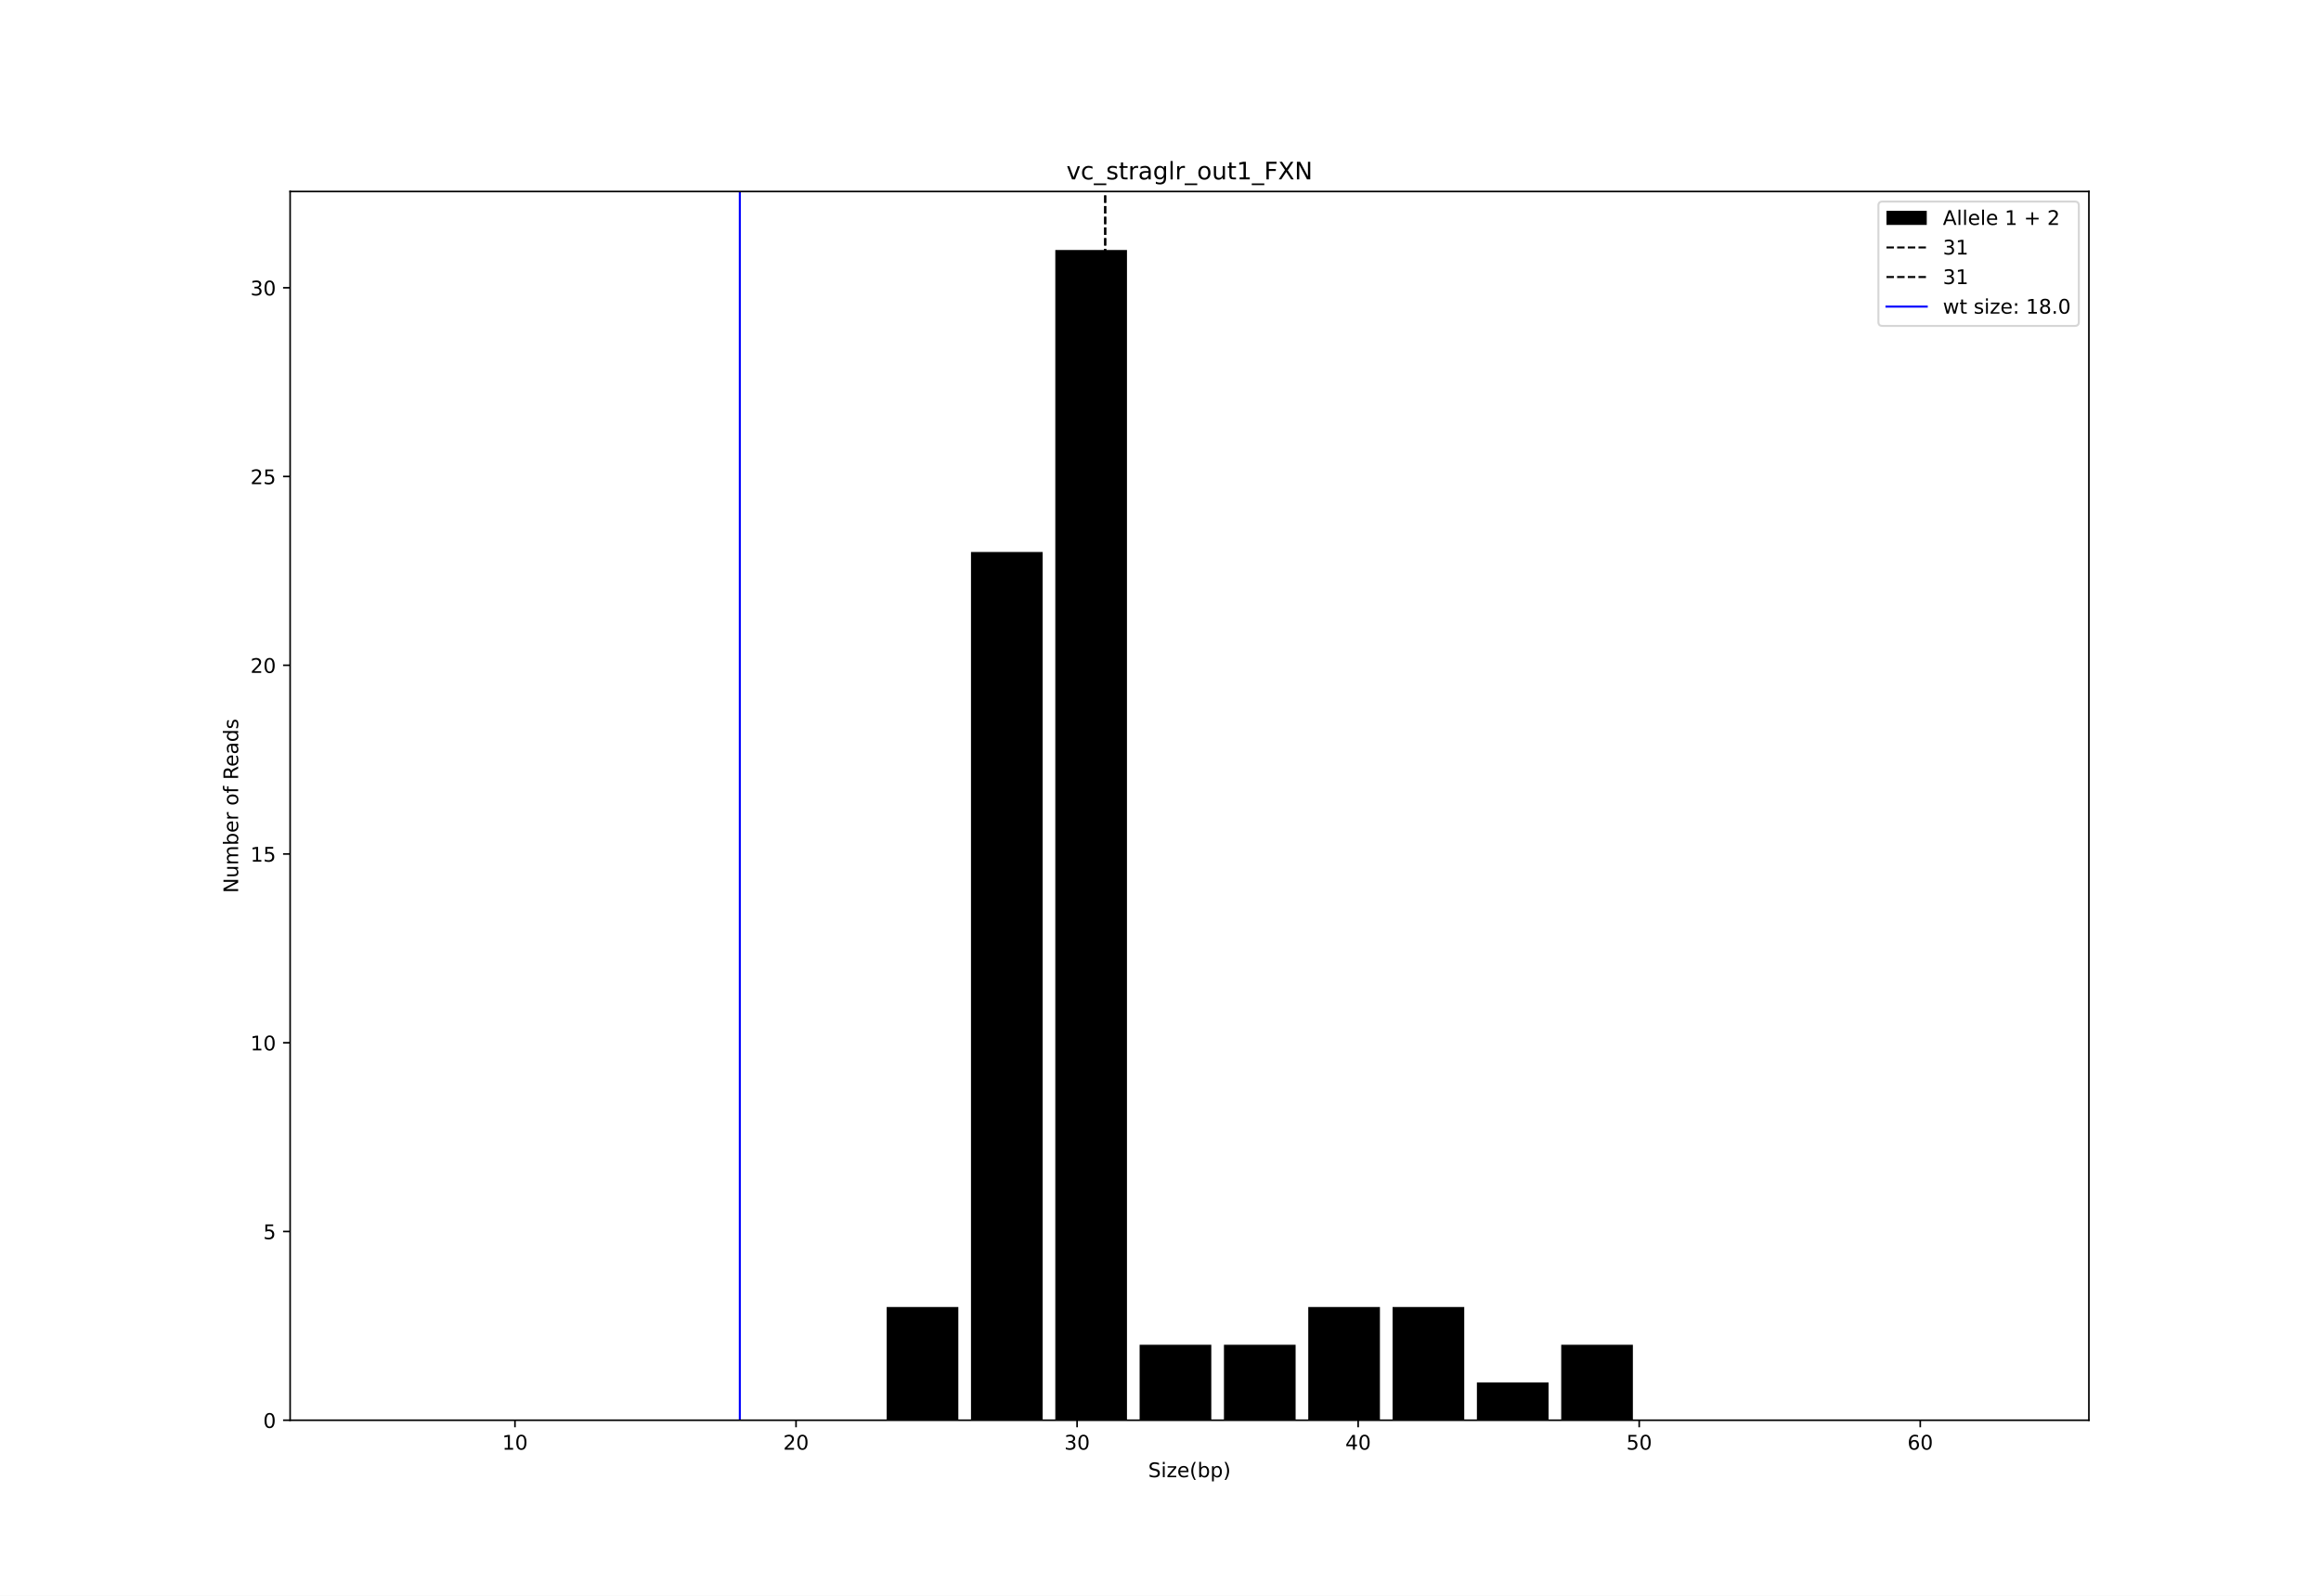
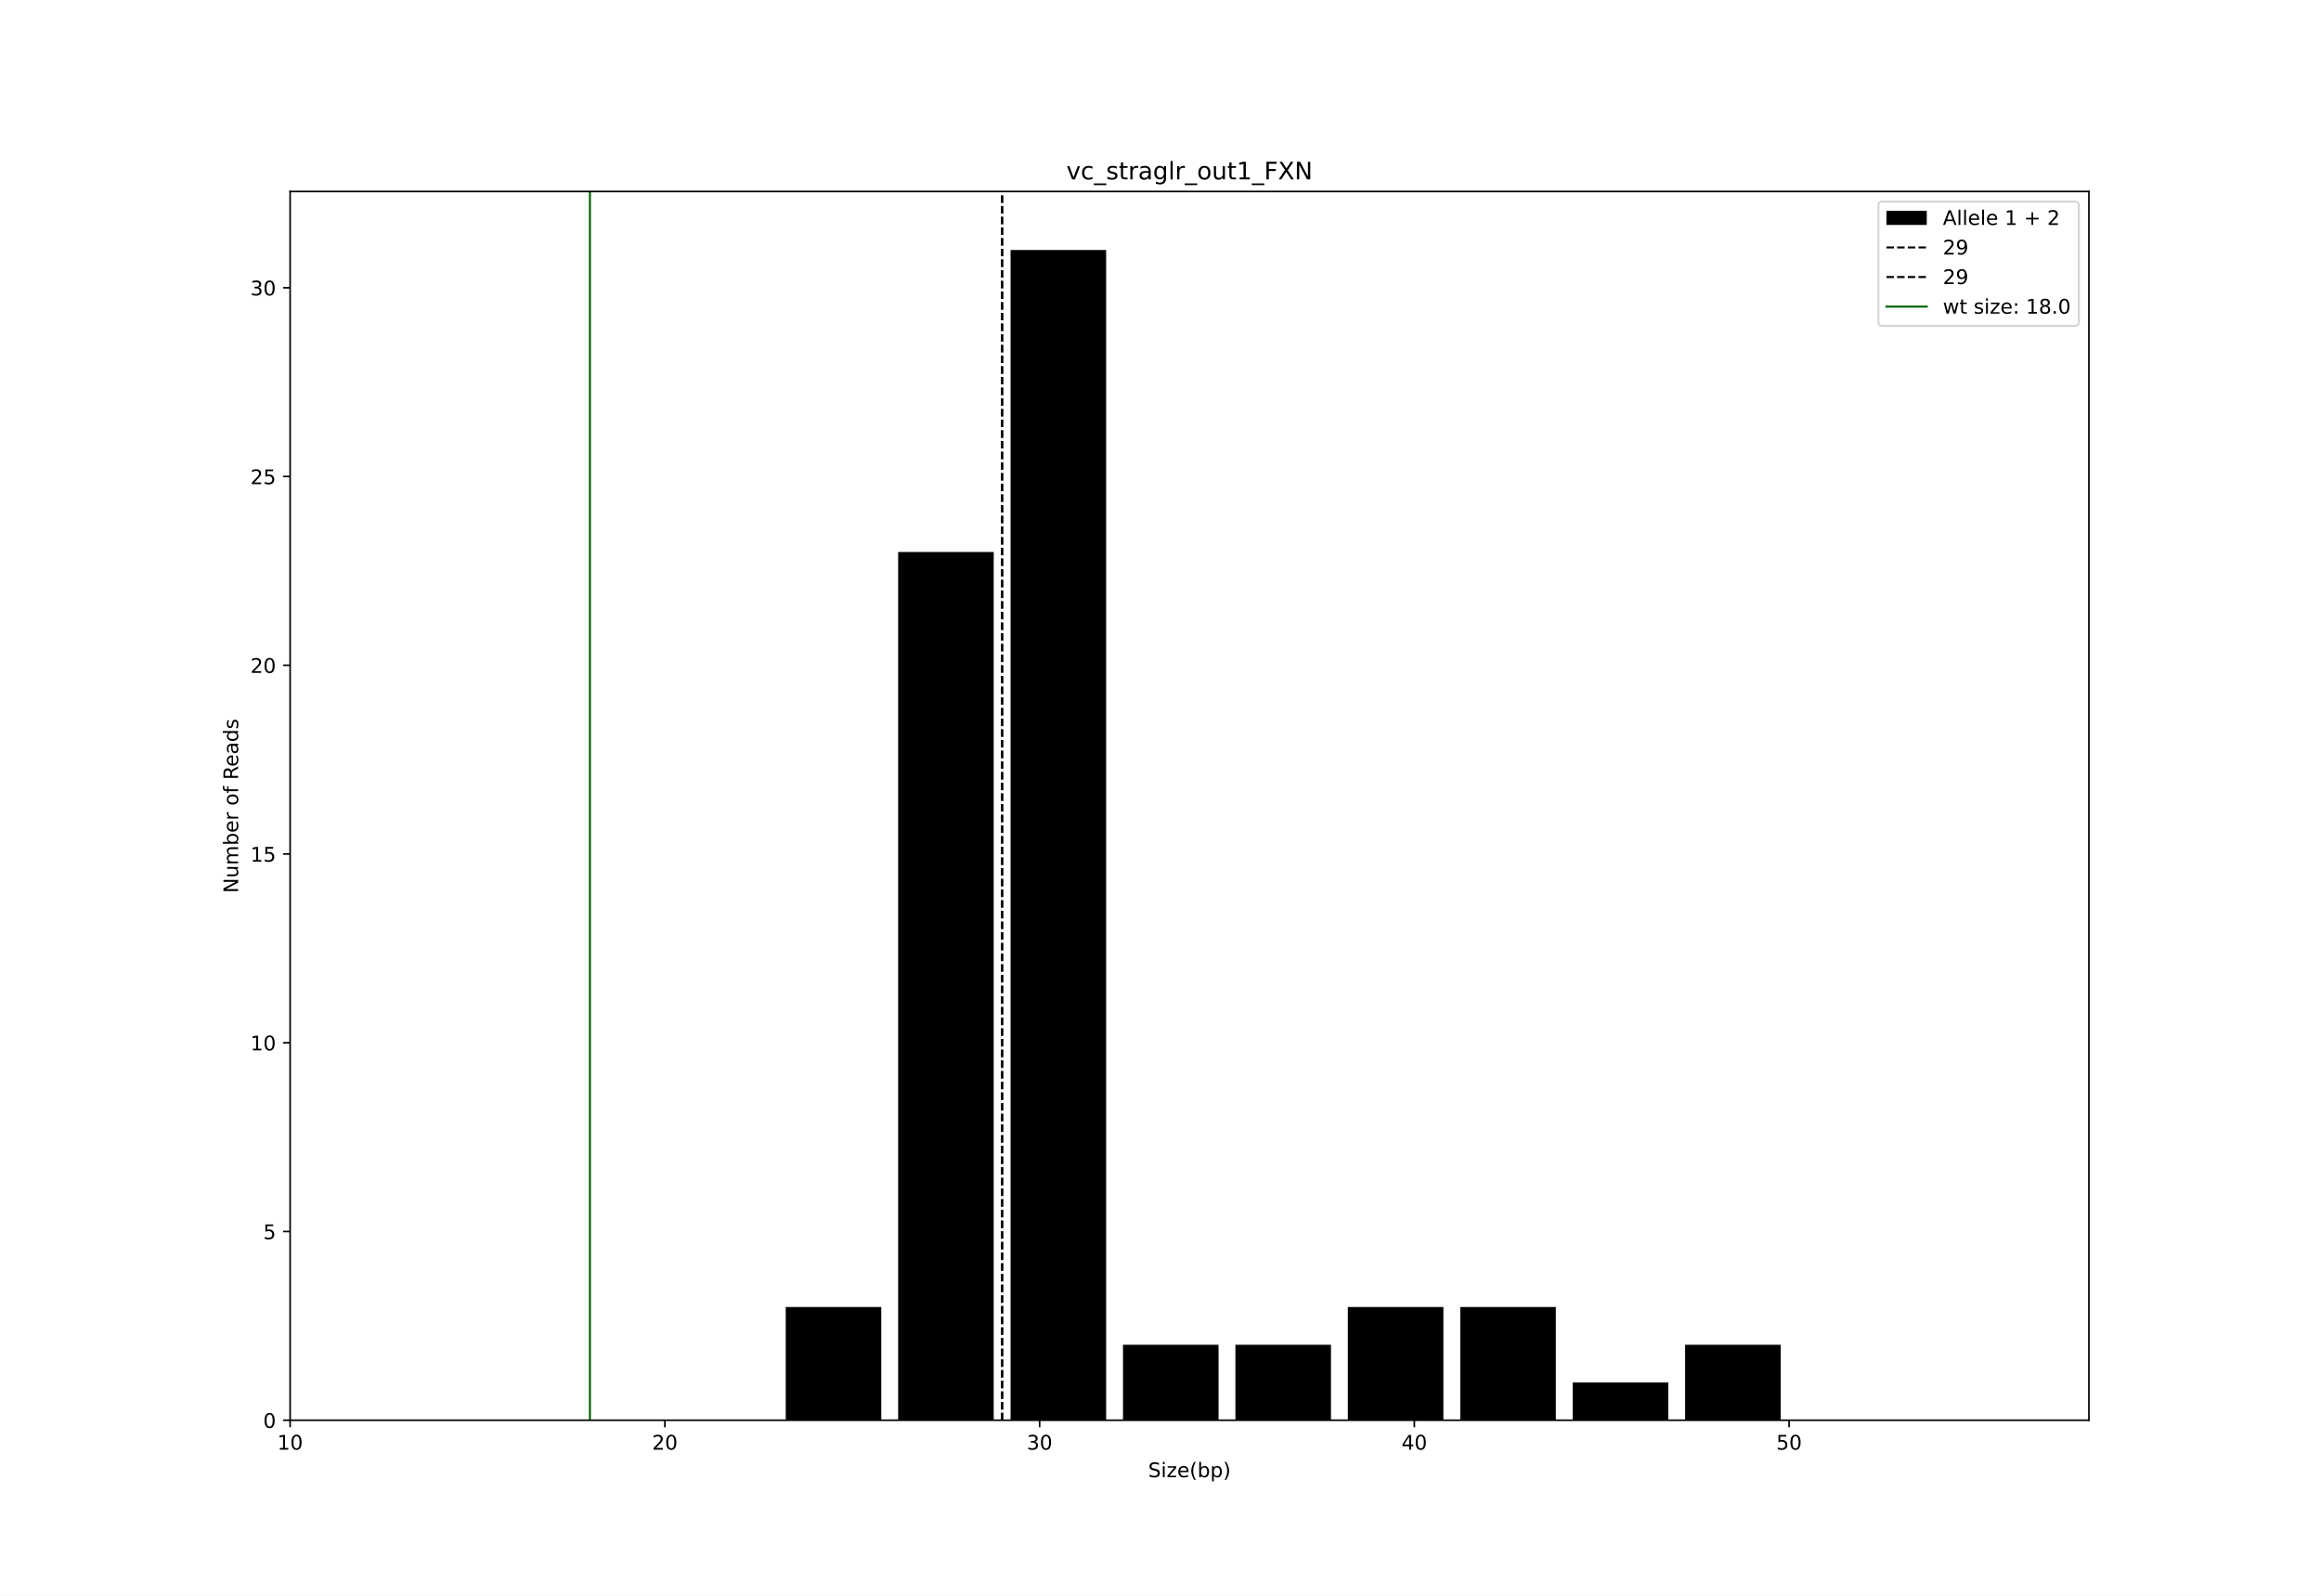
<svg xmlns="http://www.w3.org/2000/svg" xmlns:xlink="http://www.w3.org/1999/xlink" width="1152pt" height="792pt" viewBox="0 0 1152 792" version="1.1">
  <defs>
    <style type="text/css">*{stroke-linejoin: round; stroke-linecap: butt}</style>
  </defs>
  <g id="figure_1">
    <g id="patch_1">
      <path d="M 0 792  L 1152 792  L 1152 0  L 0 0  z " style="fill: #ffffff" />
    </g>
    <g id="axes_1">
      <g id="patch_2">
        <path d="M 144 704.88  L 1036.8 704.88  L 1036.8 95.04  L 144 95.04  z " style="fill: #ffffff" />
      </g>
      <g id="patch_3">
-         <path d="M 440.089 704.88  L 475.661 704.88  L 475.661 648.674  L 440.089 648.674  z " clip-path="url(#pb9dddc57d3)" />
+         <path d="M 389.985 704.88  L 437.415 704.88  L 437.415 648.674  L 389.985 648.674  z " clip-path="url(#pb9dddc57d3)" />
      </g>
      <g id="patch_4">
-         <path d="M 481.939 704.88  L 517.511 704.88  L 517.511 273.964  L 481.939 273.964  z " clip-path="url(#pb9dddc57d3)" />
+         <path d="M 445.785 704.88  L 493.215 704.88  L 493.215 273.964  L 445.785 273.964  z " clip-path="url(#pb9dddc57d3)" />
      </g>
      <g id="patch_5">
-         <path d="M 523.789 704.88  L 559.361 704.88  L 559.361 124.08  L 523.789 124.08  z " clip-path="url(#pb9dddc57d3)" />
+         <path d="M 501.585 704.88  L 549.015 704.88  L 549.015 124.08  L 501.585 124.08  z " clip-path="url(#pb9dddc57d3)" />
      </g>
      <g id="patch_6">
-         <path d="M 565.639 704.88  L 601.211 704.88  L 601.211 667.409  L 565.639 667.409  z " clip-path="url(#pb9dddc57d3)" />
+         <path d="M 557.385 704.88  L 604.815 704.88  L 604.815 667.409  L 557.385 667.409  z " clip-path="url(#pb9dddc57d3)" />
      </g>
      <g id="patch_7">
-         <path d="M 607.489 704.88  L 643.061 704.88  L 643.061 667.409  L 607.489 667.409  z " clip-path="url(#pb9dddc57d3)" />
+         <path d="M 613.185 704.88  L 660.615 704.88  L 660.615 667.409  L 613.185 667.409  z " clip-path="url(#pb9dddc57d3)" />
      </g>
      <g id="patch_8">
-         <path d="M 649.339 704.88  L 684.911 704.88  L 684.911 648.674  L 649.339 648.674  z " clip-path="url(#pb9dddc57d3)" />
+         <path d="M 668.985 704.88  L 716.415 704.88  L 716.415 648.674  L 668.985 648.674  z " clip-path="url(#pb9dddc57d3)" />
      </g>
      <g id="patch_9">
-         <path d="M 691.189 704.88  L 726.761 704.88  L 726.761 648.674  L 691.189 648.674  z " clip-path="url(#pb9dddc57d3)" />
+         <path d="M 724.785 704.88  L 772.215 704.88  L 772.215 648.674  L 724.785 648.674  z " clip-path="url(#pb9dddc57d3)" />
      </g>
      <g id="patch_10">
-         <path d="M 733.039 704.88  L 768.611 704.88  L 768.611 686.145  L 733.039 686.145  z " clip-path="url(#pb9dddc57d3)" />
+         <path d="M 780.585 704.88  L 828.015 704.88  L 828.015 686.145  L 780.585 686.145  z " clip-path="url(#pb9dddc57d3)" />
      </g>
      <g id="patch_11">
-         <path d="M 774.889 704.88  L 810.461 704.88  L 810.461 667.409  L 774.889 667.409  z " clip-path="url(#pb9dddc57d3)" />
+         <path d="M 836.385 704.88  L 883.815 704.88  L 883.815 667.409  L 836.385 667.409  z " clip-path="url(#pb9dddc57d3)" />
      </g>
      <g id="matplotlib.axis_1">
        <g id="xtick_1">
          <g id="line2d_1">
            <defs>
              <path id="m7d279703ae" d="M 0 0  L 0 3.5  " style="stroke: #000000; stroke-width: 0.8" />
            </defs>
            <g>
-               <use xlink:href="#m7d279703ae" x="255.6" y="704.88" style="stroke: #000000; stroke-width: 0.8" />
+               <use xlink:href="#m7d279703ae" x="144" y="704.88" style="stroke: #000000; stroke-width: 0.8" />
            </g>
          </g>
          <g id="text_1">
-             <g transform="translate(249.2375 719.4784) scale(0.1 -0.1)">
+             <g transform="translate(137.6375 719.4784) scale(0.1 -0.1)">
              <defs>
                <path id="DejaVuSans-31" d="M 794 531  L 1825 531  L 1825 4091  L 703 3866  L 703 4441  L 1819 4666  L 2450 4666  L 2450 531  L 3481 531  L 3481 0  L 794 0  L 794 531  z " transform="scale(0.015625)" />
                <path id="DejaVuSans-30" d="M 2034 4250  Q 1547 4250 1301 3770  Q 1056 3291 1056 2328  Q 1056 1369 1301 889  Q 1547 409 2034 409  Q 2525 409 2770 889  Q 3016 1369 3016 2328  Q 3016 3291 2770 3770  Q 2525 4250 2034 4250  z M 2034 4750  Q 2819 4750 3233 4129  Q 3647 3509 3647 2328  Q 3647 1150 3233 529  Q 2819 -91 2034 -91  Q 1250 -91 836 529  Q 422 1150 422 2328  Q 422 3509 836 4129  Q 1250 4750 2034 4750  z " transform="scale(0.015625)" />
              </defs>
              <use xlink:href="#DejaVuSans-31" />
              <use xlink:href="#DejaVuSans-30" x="63.623" />
            </g>
          </g>
        </g>
        <g id="xtick_2">
          <g id="line2d_2">
            <g>
-               <use xlink:href="#m7d279703ae" x="395.1" y="704.88" style="stroke: #000000; stroke-width: 0.8" />
+               <use xlink:href="#m7d279703ae" x="330" y="704.88" style="stroke: #000000; stroke-width: 0.8" />
            </g>
          </g>
          <g id="text_2">
-             <g transform="translate(388.7375 719.4784) scale(0.1 -0.1)">
+             <g transform="translate(323.6375 719.4784) scale(0.1 -0.1)">
              <defs>
                <path id="DejaVuSans-32" d="M 1228 531  L 3431 531  L 3431 0  L 469 0  L 469 531  Q 828 903 1448 1529  Q 2069 2156 2228 2338  Q 2531 2678 2651 2914  Q 2772 3150 2772 3378  Q 2772 3750 2511 3984  Q 2250 4219 1831 4219  Q 1534 4219 1204 4116  Q 875 4013 500 3803  L 500 4441  Q 881 4594 1212 4672  Q 1544 4750 1819 4750  Q 2544 4750 2975 4387  Q 3406 4025 3406 3419  Q 3406 3131 3298 2873  Q 3191 2616 2906 2266  Q 2828 2175 2409 1742  Q 1991 1309 1228 531  z " transform="scale(0.015625)" />
              </defs>
              <use xlink:href="#DejaVuSans-32" />
              <use xlink:href="#DejaVuSans-30" x="63.623" />
            </g>
          </g>
        </g>
        <g id="xtick_3">
          <g id="line2d_3">
            <g>
-               <use xlink:href="#m7d279703ae" x="534.6" y="704.88" style="stroke: #000000; stroke-width: 0.8" />
+               <use xlink:href="#m7d279703ae" x="516" y="704.88" style="stroke: #000000; stroke-width: 0.8" />
            </g>
          </g>
          <g id="text_3">
-             <g transform="translate(528.2375 719.4784) scale(0.1 -0.1)">
+             <g transform="translate(509.6375 719.4784) scale(0.1 -0.1)">
              <defs>
                <path id="DejaVuSans-33" d="M 2597 2516  Q 3050 2419 3304 2112  Q 3559 1806 3559 1356  Q 3559 666 3084 287  Q 2609 -91 1734 -91  Q 1441 -91 1130 -33  Q 819 25 488 141  L 488 750  Q 750 597 1062 519  Q 1375 441 1716 441  Q 2309 441 2620 675  Q 2931 909 2931 1356  Q 2931 1769 2642 2001  Q 2353 2234 1838 2234  L 1294 2234  L 1294 2753  L 1863 2753  Q 2328 2753 2575 2939  Q 2822 3125 2822 3475  Q 2822 3834 2567 4026  Q 2313 4219 1838 4219  Q 1578 4219 1281 4162  Q 984 4106 628 3988  L 628 4550  Q 988 4650 1302 4700  Q 1616 4750 1894 4750  Q 2613 4750 3031 4423  Q 3450 4097 3450 3541  Q 3450 3153 3228 2886  Q 3006 2619 2597 2516  z " transform="scale(0.015625)" />
              </defs>
              <use xlink:href="#DejaVuSans-33" />
              <use xlink:href="#DejaVuSans-30" x="63.623" />
            </g>
          </g>
        </g>
        <g id="xtick_4">
          <g id="line2d_4">
            <g>
-               <use xlink:href="#m7d279703ae" x="674.1" y="704.88" style="stroke: #000000; stroke-width: 0.8" />
+               <use xlink:href="#m7d279703ae" x="702" y="704.88" style="stroke: #000000; stroke-width: 0.8" />
            </g>
          </g>
          <g id="text_4">
-             <g transform="translate(667.7375 719.4784) scale(0.1 -0.1)">
+             <g transform="translate(695.6375 719.4784) scale(0.1 -0.1)">
              <defs>
                <path id="DejaVuSans-34" d="M 2419 4116  L 825 1625  L 2419 1625  L 2419 4116  z M 2253 4666  L 3047 4666  L 3047 1625  L 3713 1625  L 3713 1100  L 3047 1100  L 3047 0  L 2419 0  L 2419 1100  L 313 1100  L 313 1709  L 2253 4666  z " transform="scale(0.015625)" />
              </defs>
              <use xlink:href="#DejaVuSans-34" />
              <use xlink:href="#DejaVuSans-30" x="63.623" />
            </g>
          </g>
        </g>
        <g id="xtick_5">
          <g id="line2d_5">
            <g>
-               <use xlink:href="#m7d279703ae" x="813.6" y="704.88" style="stroke: #000000; stroke-width: 0.8" />
+               <use xlink:href="#m7d279703ae" x="888" y="704.88" style="stroke: #000000; stroke-width: 0.8" />
            </g>
          </g>
          <g id="text_5">
-             <g transform="translate(807.2375 719.4784) scale(0.1 -0.1)">
+             <g transform="translate(881.6375 719.4784) scale(0.1 -0.1)">
              <defs>
                <path id="DejaVuSans-35" d="M 691 4666  L 3169 4666  L 3169 4134  L 1269 4134  L 1269 2991  Q 1406 3038 1543 3061  Q 1681 3084 1819 3084  Q 2600 3084 3056 2656  Q 3513 2228 3513 1497  Q 3513 744 3044 326  Q 2575 -91 1722 -91  Q 1428 -91 1123 -41  Q 819 9 494 109  L 494 744  Q 775 591 1075 516  Q 1375 441 1709 441  Q 2250 441 2565 725  Q 2881 1009 2881 1497  Q 2881 1984 2565 2268  Q 2250 2553 1709 2553  Q 1456 2553 1204 2497  Q 953 2441 691 2322  L 691 4666  z " transform="scale(0.015625)" />
              </defs>
              <use xlink:href="#DejaVuSans-35" />
              <use xlink:href="#DejaVuSans-30" x="63.623" />
            </g>
          </g>
        </g>
-         <g id="xtick_6">
-           <g id="line2d_6">
-             <g>
-               <use xlink:href="#m7d279703ae" x="953.1" y="704.88" style="stroke: #000000; stroke-width: 0.8" />
-             </g>
-           </g>
-           <g id="text_6">
-             <g transform="translate(946.7375 719.4784) scale(0.1 -0.1)">
-               <defs>
-                 <path id="DejaVuSans-36" d="M 2113 2584  Q 1688 2584 1439 2293  Q 1191 2003 1191 1497  Q 1191 994 1439 701  Q 1688 409 2113 409  Q 2538 409 2786 701  Q 3034 994 3034 1497  Q 3034 2003 2786 2293  Q 2538 2584 2113 2584  z M 3366 4563  L 3366 3988  Q 3128 4100 2886 4159  Q 2644 4219 2406 4219  Q 1781 4219 1451 3797  Q 1122 3375 1075 2522  Q 1259 2794 1537 2939  Q 1816 3084 2150 3084  Q 2853 3084 3261 2657  Q 3669 2231 3669 1497  Q 3669 778 3244 343  Q 2819 -91 2113 -91  Q 1303 -91 875 529  Q 447 1150 447 2328  Q 447 3434 972 4092  Q 1497 4750 2381 4750  Q 2619 4750 2861 4703  Q 3103 4656 3366 4563  z " transform="scale(0.015625)" />
-               </defs>
-               <use xlink:href="#DejaVuSans-36" />
-               <use xlink:href="#DejaVuSans-30" x="63.623" />
-             </g>
-           </g>
-         </g>
-         <g id="text_7">
+         <g id="text_6">
          <g transform="translate(569.8859 733.1566) scale(0.1 -0.1)">
            <defs>
              <path id="DejaVuSans-53" d="M 3425 4513  L 3425 3897  Q 3066 4069 2747 4153  Q 2428 4238 2131 4238  Q 1616 4238 1336 4038  Q 1056 3838 1056 3469  Q 1056 3159 1242 3001  Q 1428 2844 1947 2747  L 2328 2669  Q 3034 2534 3370 2195  Q 3706 1856 3706 1288  Q 3706 609 3251 259  Q 2797 -91 1919 -91  Q 1588 -91 1214 -16  Q 841 59 441 206  L 441 856  Q 825 641 1194 531  Q 1563 422 1919 422  Q 2459 422 2753 634  Q 3047 847 3047 1241  Q 3047 1584 2836 1778  Q 2625 1972 2144 2069  L 1759 2144  Q 1053 2284 737 2584  Q 422 2884 422 3419  Q 422 4038 858 4394  Q 1294 4750 2059 4750  Q 2388 4750 2728 4690  Q 3069 4631 3425 4513  z " transform="scale(0.015625)" />
              <path id="DejaVuSans-69" d="M 603 3500  L 1178 3500  L 1178 0  L 603 0  L 603 3500  z M 603 4863  L 1178 4863  L 1178 4134  L 603 4134  L 603 4863  z " transform="scale(0.015625)" />
              <path id="DejaVuSans-7a" d="M 353 3500  L 3084 3500  L 3084 2975  L 922 459  L 3084 459  L 3084 0  L 275 0  L 275 525  L 2438 3041  L 353 3041  L 353 3500  z " transform="scale(0.015625)" />
              <path id="DejaVuSans-65" d="M 3597 1894  L 3597 1613  L 953 1613  Q 991 1019 1311 708  Q 1631 397 2203 397  Q 2534 397 2845 478  Q 3156 559 3463 722  L 3463 178  Q 3153 47 2828 -22  Q 2503 -91 2169 -91  Q 1331 -91 842 396  Q 353 884 353 1716  Q 353 2575 817 3079  Q 1281 3584 2069 3584  Q 2775 3584 3186 3129  Q 3597 2675 3597 1894  z M 3022 2063  Q 3016 2534 2758 2815  Q 2500 3097 2075 3097  Q 1594 3097 1305 2825  Q 1016 2553 972 2059  L 3022 2063  z " transform="scale(0.015625)" />
              <path id="DejaVuSans-28" d="M 1984 4856  Q 1566 4138 1362 3434  Q 1159 2731 1159 2009  Q 1159 1288 1364 580  Q 1569 -128 1984 -844  L 1484 -844  Q 1016 -109 783 600  Q 550 1309 550 2009  Q 550 2706 781 3412  Q 1013 4119 1484 4856  L 1984 4856  z " transform="scale(0.015625)" />
              <path id="DejaVuSans-62" d="M 3116 1747  Q 3116 2381 2855 2742  Q 2594 3103 2138 3103  Q 1681 3103 1420 2742  Q 1159 2381 1159 1747  Q 1159 1113 1420 752  Q 1681 391 2138 391  Q 2594 391 2855 752  Q 3116 1113 3116 1747  z M 1159 2969  Q 1341 3281 1617 3432  Q 1894 3584 2278 3584  Q 2916 3584 3314 3078  Q 3713 2572 3713 1747  Q 3713 922 3314 415  Q 2916 -91 2278 -91  Q 1894 -91 1617 61  Q 1341 213 1159 525  L 1159 0  L 581 0  L 581 4863  L 1159 4863  L 1159 2969  z " transform="scale(0.015625)" />
              <path id="DejaVuSans-70" d="M 1159 525  L 1159 -1331  L 581 -1331  L 581 3500  L 1159 3500  L 1159 2969  Q 1341 3281 1617 3432  Q 1894 3584 2278 3584  Q 2916 3584 3314 3078  Q 3713 2572 3713 1747  Q 3713 922 3314 415  Q 2916 -91 2278 -91  Q 1894 -91 1617 61  Q 1341 213 1159 525  z M 3116 1747  Q 3116 2381 2855 2742  Q 2594 3103 2138 3103  Q 1681 3103 1420 2742  Q 1159 2381 1159 1747  Q 1159 1113 1420 752  Q 1681 391 2138 391  Q 2594 391 2855 752  Q 3116 1113 3116 1747  z " transform="scale(0.015625)" />
              <path id="DejaVuSans-29" d="M 513 4856  L 1013 4856  Q 1481 4119 1714 3412  Q 1947 2706 1947 2009  Q 1947 1309 1714 600  Q 1481 -109 1013 -844  L 513 -844  Q 928 -128 1133 580  Q 1338 1288 1338 2009  Q 1338 2731 1133 3434  Q 928 4138 513 4856  z " transform="scale(0.015625)" />
            </defs>
            <use xlink:href="#DejaVuSans-53" />
            <use xlink:href="#DejaVuSans-69" x="63.477" />
            <use xlink:href="#DejaVuSans-7a" x="91.26" />
            <use xlink:href="#DejaVuSans-65" x="143.75" />
            <use xlink:href="#DejaVuSans-28" x="205.273" />
            <use xlink:href="#DejaVuSans-62" x="244.287" />
            <use xlink:href="#DejaVuSans-70" x="307.764" />
            <use xlink:href="#DejaVuSans-29" x="371.24" />
          </g>
        </g>
      </g>
      <g id="matplotlib.axis_2">
        <g id="ytick_1">
-           <g id="line2d_7">
+           <g id="line2d_6">
            <defs>
              <path id="m3af326f838" d="M 0 0  L -3.5 0  " style="stroke: #000000; stroke-width: 0.8" />
            </defs>
            <g>
              <use xlink:href="#m3af326f838" x="144" y="704.88" style="stroke: #000000; stroke-width: 0.8" />
            </g>
          </g>
-           <g id="text_8">
+           <g id="text_7">
            <g transform="translate(130.6375 708.6792) scale(0.1 -0.1)">
              <use xlink:href="#DejaVuSans-30" />
            </g>
          </g>
        </g>
        <g id="ytick_2">
-           <g id="line2d_8">
+           <g id="line2d_7">
            <g>
              <use xlink:href="#m3af326f838" x="144" y="611.203" style="stroke: #000000; stroke-width: 0.8" />
            </g>
          </g>
-           <g id="text_9">
+           <g id="text_8">
            <g transform="translate(130.6375 615.0018) scale(0.1 -0.1)">
              <use xlink:href="#DejaVuSans-35" />
            </g>
          </g>
        </g>
        <g id="ytick_3">
-           <g id="line2d_9">
+           <g id="line2d_8">
            <g>
              <use xlink:href="#m3af326f838" x="144" y="517.525" style="stroke: #000000; stroke-width: 0.8" />
            </g>
          </g>
-           <g id="text_10">
+           <g id="text_9">
            <g transform="translate(124.275 521.3244) scale(0.1 -0.1)">
              <use xlink:href="#DejaVuSans-31" />
              <use xlink:href="#DejaVuSans-30" x="63.623" />
            </g>
          </g>
        </g>
        <g id="ytick_4">
-           <g id="line2d_10">
+           <g id="line2d_9">
            <g>
              <use xlink:href="#m3af326f838" x="144" y="423.848" style="stroke: #000000; stroke-width: 0.8" />
            </g>
          </g>
-           <g id="text_11">
+           <g id="text_10">
            <g transform="translate(124.275 427.647) scale(0.1 -0.1)">
              <use xlink:href="#DejaVuSans-31" />
              <use xlink:href="#DejaVuSans-35" x="63.623" />
            </g>
          </g>
        </g>
        <g id="ytick_5">
-           <g id="line2d_11">
+           <g id="line2d_10">
            <g>
              <use xlink:href="#m3af326f838" x="144" y="330.17" style="stroke: #000000; stroke-width: 0.8" />
            </g>
          </g>
-           <g id="text_12">
+           <g id="text_11">
            <g transform="translate(124.275 333.9695) scale(0.1 -0.1)">
              <use xlink:href="#DejaVuSans-32" />
              <use xlink:href="#DejaVuSans-30" x="63.623" />
            </g>
          </g>
        </g>
        <g id="ytick_6">
-           <g id="line2d_12">
+           <g id="line2d_11">
            <g>
              <use xlink:href="#m3af326f838" x="144" y="236.493" style="stroke: #000000; stroke-width: 0.8" />
            </g>
          </g>
-           <g id="text_13">
+           <g id="text_12">
            <g transform="translate(124.275 240.2921) scale(0.1 -0.1)">
              <use xlink:href="#DejaVuSans-32" />
              <use xlink:href="#DejaVuSans-35" x="63.623" />
            </g>
          </g>
        </g>
        <g id="ytick_7">
-           <g id="line2d_13">
+           <g id="line2d_12">
            <g>
              <use xlink:href="#m3af326f838" x="144" y="142.815" style="stroke: #000000; stroke-width: 0.8" />
            </g>
          </g>
-           <g id="text_14">
+           <g id="text_13">
            <g transform="translate(124.275 146.6147) scale(0.1 -0.1)">
              <use xlink:href="#DejaVuSans-33" />
              <use xlink:href="#DejaVuSans-30" x="63.623" />
            </g>
          </g>
        </g>
-         <g id="text_15">
+         <g id="text_14">
          <g transform="translate(118.1953 443.2123) rotate(-90) scale(0.1 -0.1)">
            <defs>
              <path id="DejaVuSans-4e" d="M 628 4666  L 1478 4666  L 3547 763  L 3547 4666  L 4159 4666  L 4159 0  L 3309 0  L 1241 3903  L 1241 0  L 628 0  L 628 4666  z " transform="scale(0.015625)" />
              <path id="DejaVuSans-75" d="M 544 1381  L 544 3500  L 1119 3500  L 1119 1403  Q 1119 906 1312 657  Q 1506 409 1894 409  Q 2359 409 2629 706  Q 2900 1003 2900 1516  L 2900 3500  L 3475 3500  L 3475 0  L 2900 0  L 2900 538  Q 2691 219 2414 64  Q 2138 -91 1772 -91  Q 1169 -91 856 284  Q 544 659 544 1381  z M 1991 3584  L 1991 3584  z " transform="scale(0.015625)" />
              <path id="DejaVuSans-6d" d="M 3328 2828  Q 3544 3216 3844 3400  Q 4144 3584 4550 3584  Q 5097 3584 5394 3201  Q 5691 2819 5691 2113  L 5691 0  L 5113 0  L 5113 2094  Q 5113 2597 4934 2840  Q 4756 3084 4391 3084  Q 3944 3084 3684 2787  Q 3425 2491 3425 1978  L 3425 0  L 2847 0  L 2847 2094  Q 2847 2600 2669 2842  Q 2491 3084 2119 3084  Q 1678 3084 1418 2786  Q 1159 2488 1159 1978  L 1159 0  L 581 0  L 581 3500  L 1159 3500  L 1159 2956  Q 1356 3278 1631 3431  Q 1906 3584 2284 3584  Q 2666 3584 2933 3390  Q 3200 3197 3328 2828  z " transform="scale(0.015625)" />
              <path id="DejaVuSans-72" d="M 2631 2963  Q 2534 3019 2420 3045  Q 2306 3072 2169 3072  Q 1681 3072 1420 2755  Q 1159 2438 1159 1844  L 1159 0  L 581 0  L 581 3500  L 1159 3500  L 1159 2956  Q 1341 3275 1631 3429  Q 1922 3584 2338 3584  Q 2397 3584 2469 3576  Q 2541 3569 2628 3553  L 2631 2963  z " transform="scale(0.015625)" />
              <path id="DejaVuSans-20" transform="scale(0.015625)" />
              <path id="DejaVuSans-6f" d="M 1959 3097  Q 1497 3097 1228 2736  Q 959 2375 959 1747  Q 959 1119 1226 758  Q 1494 397 1959 397  Q 2419 397 2687 759  Q 2956 1122 2956 1747  Q 2956 2369 2687 2733  Q 2419 3097 1959 3097  z M 1959 3584  Q 2709 3584 3137 3096  Q 3566 2609 3566 1747  Q 3566 888 3137 398  Q 2709 -91 1959 -91  Q 1206 -91 779 398  Q 353 888 353 1747  Q 353 2609 779 3096  Q 1206 3584 1959 3584  z " transform="scale(0.015625)" />
              <path id="DejaVuSans-66" d="M 2375 4863  L 2375 4384  L 1825 4384  Q 1516 4384 1395 4259  Q 1275 4134 1275 3809  L 1275 3500  L 2222 3500  L 2222 3053  L 1275 3053  L 1275 0  L 697 0  L 697 3053  L 147 3053  L 147 3500  L 697 3500  L 697 3744  Q 697 4328 969 4595  Q 1241 4863 1831 4863  L 2375 4863  z " transform="scale(0.015625)" />
              <path id="DejaVuSans-52" d="M 2841 2188  Q 3044 2119 3236 1894  Q 3428 1669 3622 1275  L 4263 0  L 3584 0  L 2988 1197  Q 2756 1666 2539 1819  Q 2322 1972 1947 1972  L 1259 1972  L 1259 0  L 628 0  L 628 4666  L 2053 4666  Q 2853 4666 3247 4331  Q 3641 3997 3641 3322  Q 3641 2881 3436 2590  Q 3231 2300 2841 2188  z M 1259 4147  L 1259 2491  L 2053 2491  Q 2509 2491 2742 2702  Q 2975 2913 2975 3322  Q 2975 3731 2742 3939  Q 2509 4147 2053 4147  L 1259 4147  z " transform="scale(0.015625)" />
              <path id="DejaVuSans-61" d="M 2194 1759  Q 1497 1759 1228 1600  Q 959 1441 959 1056  Q 959 750 1161 570  Q 1363 391 1709 391  Q 2188 391 2477 730  Q 2766 1069 2766 1631  L 2766 1759  L 2194 1759  z M 3341 1997  L 3341 0  L 2766 0  L 2766 531  Q 2569 213 2275 61  Q 1981 -91 1556 -91  Q 1019 -91 701 211  Q 384 513 384 1019  Q 384 1609 779 1909  Q 1175 2209 1959 2209  L 2766 2209  L 2766 2266  Q 2766 2663 2505 2880  Q 2244 3097 1772 3097  Q 1472 3097 1187 3025  Q 903 2953 641 2809  L 641 3341  Q 956 3463 1253 3523  Q 1550 3584 1831 3584  Q 2591 3584 2966 3190  Q 3341 2797 3341 1997  z " transform="scale(0.015625)" />
              <path id="DejaVuSans-64" d="M 2906 2969  L 2906 4863  L 3481 4863  L 3481 0  L 2906 0  L 2906 525  Q 2725 213 2448 61  Q 2172 -91 1784 -91  Q 1150 -91 751 415  Q 353 922 353 1747  Q 353 2572 751 3078  Q 1150 3584 1784 3584  Q 2172 3584 2448 3432  Q 2725 3281 2906 2969  z M 947 1747  Q 947 1113 1208 752  Q 1469 391 1925 391  Q 2381 391 2643 752  Q 2906 1113 2906 1747  Q 2906 2381 2643 2742  Q 2381 3103 1925 3103  Q 1469 3103 1208 2742  Q 947 2381 947 1747  z " transform="scale(0.015625)" />
              <path id="DejaVuSans-73" d="M 2834 3397  L 2834 2853  Q 2591 2978 2328 3040  Q 2066 3103 1784 3103  Q 1356 3103 1142 2972  Q 928 2841 928 2578  Q 928 2378 1081 2264  Q 1234 2150 1697 2047  L 1894 2003  Q 2506 1872 2764 1633  Q 3022 1394 3022 966  Q 3022 478 2636 193  Q 2250 -91 1575 -91  Q 1294 -91 989 -36  Q 684 19 347 128  L 347 722  Q 666 556 975 473  Q 1284 391 1588 391  Q 1994 391 2212 530  Q 2431 669 2431 922  Q 2431 1156 2273 1281  Q 2116 1406 1581 1522  L 1381 1569  Q 847 1681 609 1914  Q 372 2147 372 2553  Q 372 3047 722 3315  Q 1072 3584 1716 3584  Q 2034 3584 2315 3537  Q 2597 3491 2834 3397  z " transform="scale(0.015625)" />
            </defs>
            <use xlink:href="#DejaVuSans-4e" />
            <use xlink:href="#DejaVuSans-75" x="74.805" />
            <use xlink:href="#DejaVuSans-6d" x="138.184" />
            <use xlink:href="#DejaVuSans-62" x="235.596" />
            <use xlink:href="#DejaVuSans-65" x="299.072" />
            <use xlink:href="#DejaVuSans-72" x="360.596" />
            <use xlink:href="#DejaVuSans-20" x="401.709" />
            <use xlink:href="#DejaVuSans-6f" x="433.496" />
            <use xlink:href="#DejaVuSans-66" x="494.678" />
            <use xlink:href="#DejaVuSans-20" x="529.883" />
            <use xlink:href="#DejaVuSans-52" x="561.67" />
            <use xlink:href="#DejaVuSans-65" x="626.652" />
            <use xlink:href="#DejaVuSans-61" x="688.176" />
            <use xlink:href="#DejaVuSans-64" x="749.455" />
            <use xlink:href="#DejaVuSans-73" x="812.932" />
          </g>
        </g>
      </g>
+       <g id="line2d_13">
+         <path d="M 497.4 704.88  L 497.4 95.04  " clip-path="url(#pb9dddc57d3)" style="fill: none; stroke-dasharray: 3.7,1.6; stroke-dashoffset: 0; stroke: #000000" />
+       </g>
      <g id="line2d_14">
-         <path d="M 548.55 704.88  L 548.55 95.04  " clip-path="url(#pb9dddc57d3)" style="fill: none; stroke-dasharray: 3.7,1.6; stroke-dashoffset: 0; stroke: #000000" />
+         <path d="M 497.4 704.88  L 497.4 95.04  " clip-path="url(#pb9dddc57d3)" style="fill: none; stroke-dasharray: 3.7,1.6; stroke-dashoffset: 0; stroke: #000000" />
      </g>
      <g id="line2d_15">
-         <path d="M 548.55 704.88  L 548.55 95.04  " clip-path="url(#pb9dddc57d3)" style="fill: none; stroke-dasharray: 3.7,1.6; stroke-dashoffset: 0; stroke: #000000" />
-       </g>
-       <g id="line2d_16">
-         <path d="M 367.2 704.88  L 367.2 95.04  " clip-path="url(#pb9dddc57d3)" style="fill: none; stroke: #0000ff; stroke-linecap: square" />
+         <path d="M 292.8 704.88  L 292.8 95.04  " clip-path="url(#pb9dddc57d3)" style="fill: none; stroke: #006400; stroke-linecap: square" />
      </g>
      <g id="patch_12">
        <path d="M 144 704.88  L 144 95.04  " style="fill: none; stroke: #000000; stroke-width: 0.8; stroke-linejoin: miter; stroke-linecap: square" />
      </g>
      <g id="patch_13">
        <path d="M 1036.8 704.88  L 1036.8 95.04  " style="fill: none; stroke: #000000; stroke-width: 0.8; stroke-linejoin: miter; stroke-linecap: square" />
      </g>
      <g id="patch_14">
        <path d="M 144 704.88  L 1036.8 704.88  " style="fill: none; stroke: #000000; stroke-width: 0.8; stroke-linejoin: miter; stroke-linecap: square" />
      </g>
      <g id="patch_15">
        <path d="M 144 95.04  L 1036.8 95.04  " style="fill: none; stroke: #000000; stroke-width: 0.8; stroke-linejoin: miter; stroke-linecap: square" />
      </g>
-       <g id="text_16">
+       <g id="text_15">
        <g transform="translate(529.2928 89.04) scale(0.12 -0.12)">
          <defs>
            <path id="DejaVuSans-76" d="M 191 3500  L 800 3500  L 1894 563  L 2988 3500  L 3597 3500  L 2284 0  L 1503 0  L 191 3500  z " transform="scale(0.015625)" />
            <path id="DejaVuSans-63" d="M 3122 3366  L 3122 2828  Q 2878 2963 2633 3030  Q 2388 3097 2138 3097  Q 1578 3097 1268 2742  Q 959 2388 959 1747  Q 959 1106 1268 751  Q 1578 397 2138 397  Q 2388 397 2633 464  Q 2878 531 3122 666  L 3122 134  Q 2881 22 2623 -34  Q 2366 -91 2075 -91  Q 1284 -91 818 406  Q 353 903 353 1747  Q 353 2603 823 3093  Q 1294 3584 2113 3584  Q 2378 3584 2631 3529  Q 2884 3475 3122 3366  z " transform="scale(0.015625)" />
            <path id="DejaVuSans-5f" d="M 3263 -1063  L 3263 -1509  L -63 -1509  L -63 -1063  L 3263 -1063  z " transform="scale(0.015625)" />
            <path id="DejaVuSans-74" d="M 1172 4494  L 1172 3500  L 2356 3500  L 2356 3053  L 1172 3053  L 1172 1153  Q 1172 725 1289 603  Q 1406 481 1766 481  L 2356 481  L 2356 0  L 1766 0  Q 1100 0 847 248  Q 594 497 594 1153  L 594 3053  L 172 3053  L 172 3500  L 594 3500  L 594 4494  L 1172 4494  z " transform="scale(0.015625)" />
            <path id="DejaVuSans-67" d="M 2906 1791  Q 2906 2416 2648 2759  Q 2391 3103 1925 3103  Q 1463 3103 1205 2759  Q 947 2416 947 1791  Q 947 1169 1205 825  Q 1463 481 1925 481  Q 2391 481 2648 825  Q 2906 1169 2906 1791  z M 3481 434  Q 3481 -459 3084 -895  Q 2688 -1331 1869 -1331  Q 1566 -1331 1297 -1286  Q 1028 -1241 775 -1147  L 775 -588  Q 1028 -725 1275 -790  Q 1522 -856 1778 -856  Q 2344 -856 2625 -561  Q 2906 -266 2906 331  L 2906 616  Q 2728 306 2450 153  Q 2172 0 1784 0  Q 1141 0 747 490  Q 353 981 353 1791  Q 353 2603 747 3093  Q 1141 3584 1784 3584  Q 2172 3584 2450 3431  Q 2728 3278 2906 2969  L 2906 3500  L 3481 3500  L 3481 434  z " transform="scale(0.015625)" />
            <path id="DejaVuSans-6c" d="M 603 4863  L 1178 4863  L 1178 0  L 603 0  L 603 4863  z " transform="scale(0.015625)" />
            <path id="DejaVuSans-46" d="M 628 4666  L 3309 4666  L 3309 4134  L 1259 4134  L 1259 2759  L 3109 2759  L 3109 2228  L 1259 2228  L 1259 0  L 628 0  L 628 4666  z " transform="scale(0.015625)" />
            <path id="DejaVuSans-58" d="M 403 4666  L 1081 4666  L 2241 2931  L 3406 4666  L 4084 4666  L 2584 2425  L 4184 0  L 3506 0  L 2194 1984  L 872 0  L 191 0  L 1856 2491  L 403 4666  z " transform="scale(0.015625)" />
          </defs>
          <use xlink:href="#DejaVuSans-76" />
          <use xlink:href="#DejaVuSans-63" x="59.18" />
          <use xlink:href="#DejaVuSans-5f" x="114.16" />
          <use xlink:href="#DejaVuSans-73" x="164.16" />
          <use xlink:href="#DejaVuSans-74" x="216.26" />
          <use xlink:href="#DejaVuSans-72" x="255.469" />
          <use xlink:href="#DejaVuSans-61" x="296.582" />
          <use xlink:href="#DejaVuSans-67" x="357.861" />
          <use xlink:href="#DejaVuSans-6c" x="421.338" />
          <use xlink:href="#DejaVuSans-72" x="449.121" />
          <use xlink:href="#DejaVuSans-5f" x="490.234" />
          <use xlink:href="#DejaVuSans-6f" x="540.234" />
          <use xlink:href="#DejaVuSans-75" x="601.416" />
          <use xlink:href="#DejaVuSans-74" x="664.795" />
          <use xlink:href="#DejaVuSans-31" x="704.004" />
          <use xlink:href="#DejaVuSans-5f" x="767.627" />
          <use xlink:href="#DejaVuSans-46" x="817.627" />
          <use xlink:href="#DejaVuSans-58" x="875.146" />
          <use xlink:href="#DejaVuSans-4e" x="943.652" />
        </g>
      </g>
      <g id="legend_1">
        <g id="patch_16">
          <path d="M 934.322 161.752  L 1029.8 161.752  Q 1031.8 161.752 1031.8 159.752  L 1031.8 102.04  Q 1031.8 100.04 1029.8 100.04  L 934.322 100.04  Q 932.322 100.04 932.322 102.04  L 932.322 159.752  Q 932.322 161.752 934.322 161.752  z " style="fill: #ffffff; opacity: 0.8; stroke: #cccccc; stroke-linejoin: miter" />
        </g>
        <g id="patch_17">
          <path d="M 936.322 111.638  L 956.322 111.638  L 956.322 104.638  L 936.322 104.638  z " />
        </g>
-         <g id="text_17">
+         <g id="text_16">
          <g transform="translate(964.3219 111.6384) scale(0.1 -0.1)">
            <defs>
              <path id="DejaVuSans-41" d="M 2188 4044  L 1331 1722  L 3047 1722  L 2188 4044  z M 1831 4666  L 2547 4666  L 4325 0  L 3669 0  L 3244 1197  L 1141 1197  L 716 0  L 50 0  L 1831 4666  z " transform="scale(0.015625)" />
              <path id="DejaVuSans-2b" d="M 2944 4013  L 2944 2272  L 4684 2272  L 4684 1741  L 2944 1741  L 2944 0  L 2419 0  L 2419 1741  L 678 1741  L 678 2272  L 2419 2272  L 2419 4013  L 2944 4013  z " transform="scale(0.015625)" />
            </defs>
            <use xlink:href="#DejaVuSans-41" />
            <use xlink:href="#DejaVuSans-6c" x="68.408" />
            <use xlink:href="#DejaVuSans-6c" x="96.191" />
            <use xlink:href="#DejaVuSans-65" x="123.975" />
            <use xlink:href="#DejaVuSans-6c" x="185.498" />
            <use xlink:href="#DejaVuSans-65" x="213.281" />
            <use xlink:href="#DejaVuSans-20" x="274.805" />
            <use xlink:href="#DejaVuSans-31" x="306.592" />
            <use xlink:href="#DejaVuSans-20" x="370.215" />
            <use xlink:href="#DejaVuSans-2b" x="402.002" />
            <use xlink:href="#DejaVuSans-20" x="485.791" />
            <use xlink:href="#DejaVuSans-32" x="517.578" />
          </g>
        </g>
+         <g id="line2d_16">
+           <path d="M 936.322 122.817  L 946.322 122.817  L 956.322 122.817  " style="fill: none; stroke-dasharray: 3.7,1.6; stroke-dashoffset: 0; stroke: #000000" />
+         </g>
+         <g id="text_17">
+           <g transform="translate(964.3219 126.3166) scale(0.1 -0.1)">
+             <defs>
+               <path id="DejaVuSans-39" d="M 703 97  L 703 672  Q 941 559 1184 500  Q 1428 441 1663 441  Q 2288 441 2617 861  Q 2947 1281 2994 2138  Q 2813 1869 2534 1725  Q 2256 1581 1919 1581  Q 1219 1581 811 2004  Q 403 2428 403 3163  Q 403 3881 828 4315  Q 1253 4750 1959 4750  Q 2769 4750 3195 4129  Q 3622 3509 3622 2328  Q 3622 1225 3098 567  Q 2575 -91 1691 -91  Q 1453 -91 1209 -44  Q 966 3 703 97  z M 1959 2075  Q 2384 2075 2632 2365  Q 2881 2656 2881 3163  Q 2881 3666 2632 3958  Q 2384 4250 1959 4250  Q 1534 4250 1286 3958  Q 1038 3666 1038 3163  Q 1038 2656 1286 2365  Q 1534 2075 1959 2075  z " transform="scale(0.015625)" />
+             </defs>
+             <use xlink:href="#DejaVuSans-32" />
+             <use xlink:href="#DejaVuSans-39" x="63.623" />
+           </g>
+         </g>
        <g id="line2d_17">
-           <path d="M 936.322 122.817  L 946.322 122.817  L 956.322 122.817  " style="fill: none; stroke-dasharray: 3.7,1.6; stroke-dashoffset: 0; stroke: #000000" />
+           <path d="M 936.322 137.495  L 946.322 137.495  L 956.322 137.495  " style="fill: none; stroke-dasharray: 3.7,1.6; stroke-dashoffset: 0; stroke: #000000" />
        </g>
        <g id="text_18">
-           <g transform="translate(964.3219 126.3166) scale(0.1 -0.1)">
-             <use xlink:href="#DejaVuSans-33" />
-             <use xlink:href="#DejaVuSans-31" x="63.623" />
+           <g transform="translate(964.3219 140.9947) scale(0.1 -0.1)">
+             <use xlink:href="#DejaVuSans-32" />
+             <use xlink:href="#DejaVuSans-39" x="63.623" />
          </g>
        </g>
        <g id="line2d_18">
-           <path d="M 936.322 137.495  L 946.322 137.495  L 956.322 137.495  " style="fill: none; stroke-dasharray: 3.7,1.6; stroke-dashoffset: 0; stroke: #000000" />
+           <path d="M 936.322 152.173  L 946.322 152.173  L 956.322 152.173  " style="fill: none; stroke: #006400; stroke-linecap: square" />
        </g>
        <g id="text_19">
-           <g transform="translate(964.3219 140.9947) scale(0.1 -0.1)">
-             <use xlink:href="#DejaVuSans-33" />
-             <use xlink:href="#DejaVuSans-31" x="63.623" />
-           </g>
-         </g>
-         <g id="line2d_19">
-           <path d="M 936.322 152.173  L 946.322 152.173  L 956.322 152.173  " style="fill: none; stroke: #0000ff; stroke-linecap: square" />
-         </g>
-         <g id="text_20">
          <g transform="translate(964.3219 155.6728) scale(0.1 -0.1)">
            <defs>
              <path id="DejaVuSans-77" d="M 269 3500  L 844 3500  L 1563 769  L 2278 3500  L 2956 3500  L 3675 769  L 4391 3500  L 4966 3500  L 4050 0  L 3372 0  L 2619 2869  L 1863 0  L 1184 0  L 269 3500  z " transform="scale(0.015625)" />
              <path id="DejaVuSans-3a" d="M 750 794  L 1409 794  L 1409 0  L 750 0  L 750 794  z M 750 3309  L 1409 3309  L 1409 2516  L 750 2516  L 750 3309  z " transform="scale(0.015625)" />
              <path id="DejaVuSans-38" d="M 2034 2216  Q 1584 2216 1326 1975  Q 1069 1734 1069 1313  Q 1069 891 1326 650  Q 1584 409 2034 409  Q 2484 409 2743 651  Q 3003 894 3003 1313  Q 3003 1734 2745 1975  Q 2488 2216 2034 2216  z M 1403 2484  Q 997 2584 770 2862  Q 544 3141 544 3541  Q 544 4100 942 4425  Q 1341 4750 2034 4750  Q 2731 4750 3128 4425  Q 3525 4100 3525 3541  Q 3525 3141 3298 2862  Q 3072 2584 2669 2484  Q 3125 2378 3379 2068  Q 3634 1759 3634 1313  Q 3634 634 3220 271  Q 2806 -91 2034 -91  Q 1263 -91 848 271  Q 434 634 434 1313  Q 434 1759 690 2068  Q 947 2378 1403 2484  z M 1172 3481  Q 1172 3119 1398 2916  Q 1625 2713 2034 2713  Q 2441 2713 2670 2916  Q 2900 3119 2900 3481  Q 2900 3844 2670 4047  Q 2441 4250 2034 4250  Q 1625 4250 1398 4047  Q 1172 3844 1172 3481  z " transform="scale(0.015625)" />
              <path id="DejaVuSans-2e" d="M 684 794  L 1344 794  L 1344 0  L 684 0  L 684 794  z " transform="scale(0.015625)" />
            </defs>
            <use xlink:href="#DejaVuSans-77" />
            <use xlink:href="#DejaVuSans-74" x="81.787" />
            <use xlink:href="#DejaVuSans-20" x="120.996" />
            <use xlink:href="#DejaVuSans-73" x="152.783" />
            <use xlink:href="#DejaVuSans-69" x="204.883" />
            <use xlink:href="#DejaVuSans-7a" x="232.666" />
            <use xlink:href="#DejaVuSans-65" x="285.156" />
            <use xlink:href="#DejaVuSans-3a" x="346.68" />
            <use xlink:href="#DejaVuSans-20" x="380.371" />
            <use xlink:href="#DejaVuSans-31" x="412.158" />
            <use xlink:href="#DejaVuSans-38" x="475.781" />
            <use xlink:href="#DejaVuSans-2e" x="539.404" />
            <use xlink:href="#DejaVuSans-30" x="571.191" />
          </g>
        </g>
      </g>
    </g>
  </g>
  <defs>
    <clipPath id="pb9dddc57d3">
      <rect x="144" y="95.04" width="892.8" height="609.84" />
    </clipPath>
  </defs>
</svg>
